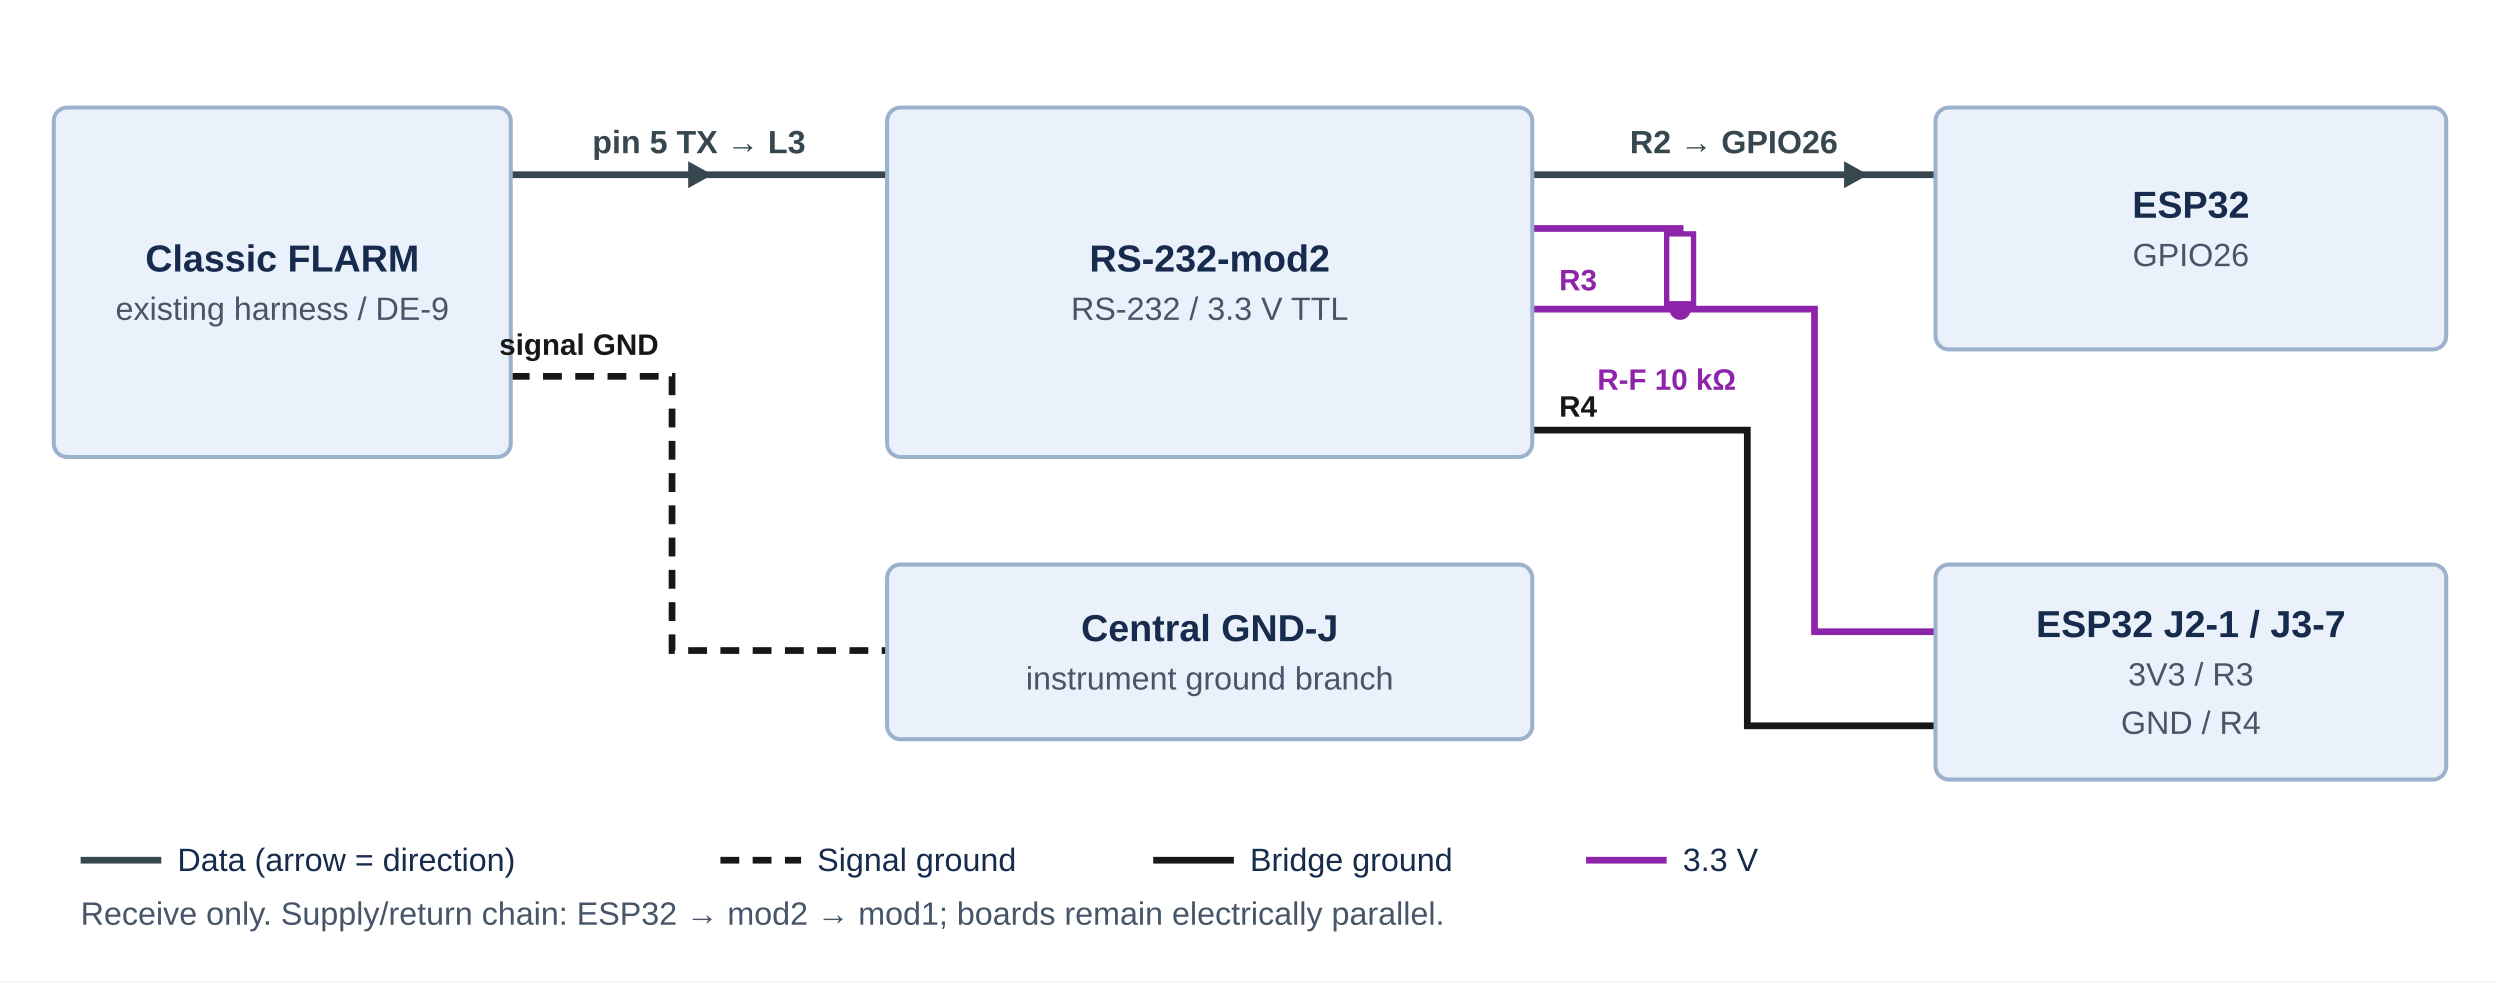
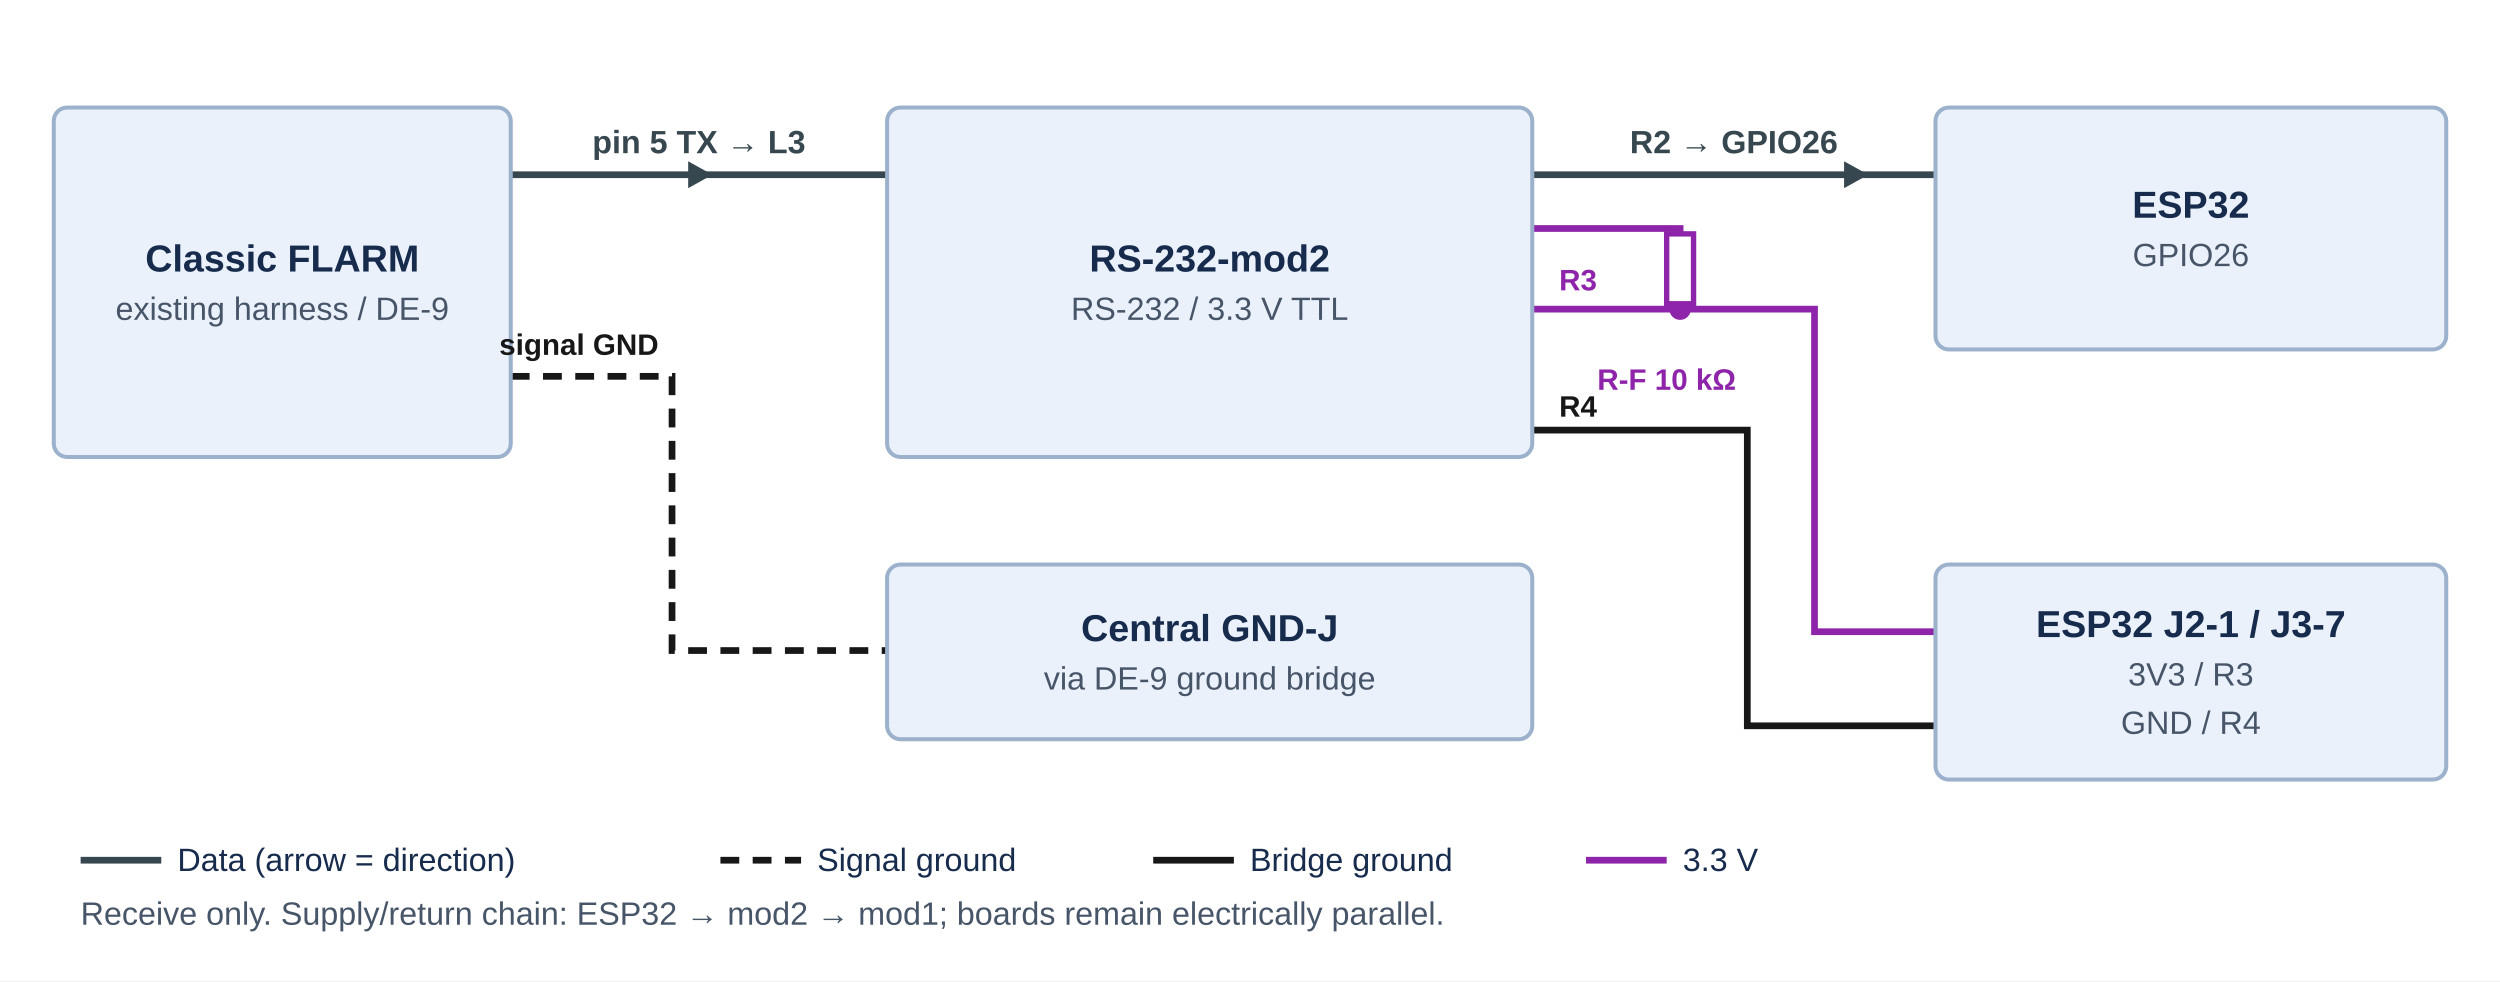
<svg xmlns="http://www.w3.org/2000/svg" width="930" height="365" viewBox="0 0 930 365" role="img" aria-labelledby="title desc">
  <rect width="930" height="365" fill="white" />
  <g font-family="Arial,sans-serif">
    <path d="M190 65 L330 65" stroke="#37474f" stroke-width="2.5" fill="none" />
    <path d="M570 65 L720 65" stroke="#37474f" stroke-width="2.5" fill="none" />
    <path d="M190 140 L250 140 L250 242 L330 242" stroke="#171717" stroke-width="2.5" fill="none" stroke-dasharray="7 5" />
    <path d="M720 235 L675 235 L675 115 L570 115" stroke="#8e24aa" stroke-width="2.5" fill="none" />
    <path d="M570 85 L625 85 L625 115" stroke="#8e24aa" stroke-width="2.5" fill="none" />
    <path d="M720 270 L650 270 L650 160 L570 160" stroke="#171717" stroke-width="2.5" fill="none" />
    <path d="M30 320 H60" stroke="#37474f" stroke-width="2.5" />
    <path d="M268 320 H298" stroke="#171717" stroke-width="2.5" stroke-dasharray="7 5" />
    <path d="M429 320 H459" stroke="#171717" stroke-width="2.5" />
    <path d="M590 320 H620" stroke="#8e24aa" stroke-width="2.5" />
    <polygon points="256,60 256,70 265,65" fill="#37474f" />
    <polygon points="686,60 686,70 695,65" fill="#37474f" />
    <circle cx="625" cy="115" r="4" fill="#8e24aa" />
    <rect x="20" y="40" width="170" height="130" rx="5" fill="#eaf1fb" stroke="#9cb1cc" stroke-width="1.5" />
    <rect x="330" y="40" width="240" height="130" rx="5" fill="#eaf1fb" stroke="#9cb1cc" stroke-width="1.5" />
    <rect x="720" y="40" width="190" height="90" rx="5" fill="#eaf1fb" stroke="#9cb1cc" stroke-width="1.5" />
    <rect x="330" y="210" width="240" height="65" rx="5" fill="#eaf1fb" stroke="#9cb1cc" stroke-width="1.5" />
    <rect x="720" y="210" width="190" height="80" rx="5" fill="#eaf1fb" stroke="#9cb1cc" stroke-width="1.5" />
    <rect x="620.0" y="87.0" width="10" height="26" fill="white" stroke="#8e24aa" stroke-width="2" />
    <text x="105.0" y="101.0" font-size="14" fill="#172b4d" text-anchor="middle" font-weight="700">Classic FLARM</text>
    <text x="105.0" y="119.0" font-size="12" fill="#475569" text-anchor="middle">existing harness / DE-9</text>
    <text x="450.0" y="101.0" font-size="14" fill="#172b4d" text-anchor="middle" font-weight="700">RS-232-mod2</text>
    <text x="450.0" y="119.0" font-size="12" fill="#475569" text-anchor="middle">RS-232 / 3.3 V TTL</text>
    <text x="815.0" y="81.0" font-size="14" fill="#172b4d" text-anchor="middle" font-weight="700">ESP32</text>
    <text x="815.0" y="99.0" font-size="12" fill="#475569" text-anchor="middle">GPIO26</text>
    <text x="260" y="57" font-size="12" fill="#37474f" text-anchor="middle" font-weight="700">pin 5 TX → L3</text>
    <text x="645" y="57" font-size="12" fill="#37474f" text-anchor="middle" font-weight="700">R2 → GPIO26</text>
    <text x="450.0" y="238.5" font-size="14" fill="#172b4d" text-anchor="middle" font-weight="700">Central GND-J</text>
-     <text x="450.0" y="256.5" font-size="12" fill="#475569" text-anchor="middle">instrument ground branch</text>
+     <text x="450.0" y="256.5" font-size="12" fill="#475569" text-anchor="middle">via DE-9 ground bridge</text>
    <text x="245" y="132" font-size="11" fill="#171717" text-anchor="end" font-weight="700">signal GND</text>
    <text x="815.0" y="237.0" font-size="14" fill="#172b4d" text-anchor="middle" font-weight="700">ESP32 J2-1 / J3-7</text>
    <text x="815.0" y="255.0" font-size="12" fill="#475569" text-anchor="middle">3V3 / R3</text>
    <text x="815.0" y="273.0" font-size="12" fill="#475569" text-anchor="middle">GND / R4</text>
    <text x="580" y="108" font-size="11" fill="#8e24aa" text-anchor="start" font-weight="700">R3</text>
    <text x="620" y="145" font-size="11" fill="#8e24aa" text-anchor="middle" font-weight="700">R-F 10 kΩ</text>
    <text x="580" y="155" font-size="11" fill="#171717" text-anchor="start" font-weight="700">R4</text>
    <text x="66" y="324" font-size="12" fill="#172b4d" text-anchor="start">Data (arrow = direction)</text>
    <text x="304" y="324" font-size="12" fill="#172b4d" text-anchor="start">Signal ground</text>
    <text x="465" y="324" font-size="12" fill="#172b4d" text-anchor="start">Bridge ground</text>
    <text x="626" y="324" font-size="12" fill="#172b4d" text-anchor="start">3.3 V</text>
    <text x="30" y="344" font-size="12" fill="#475569" text-anchor="start">Receive only. Supply/return chain: ESP32 → mod2 → mod1; boards remain electrically parallel.</text>
  </g>
</svg>
